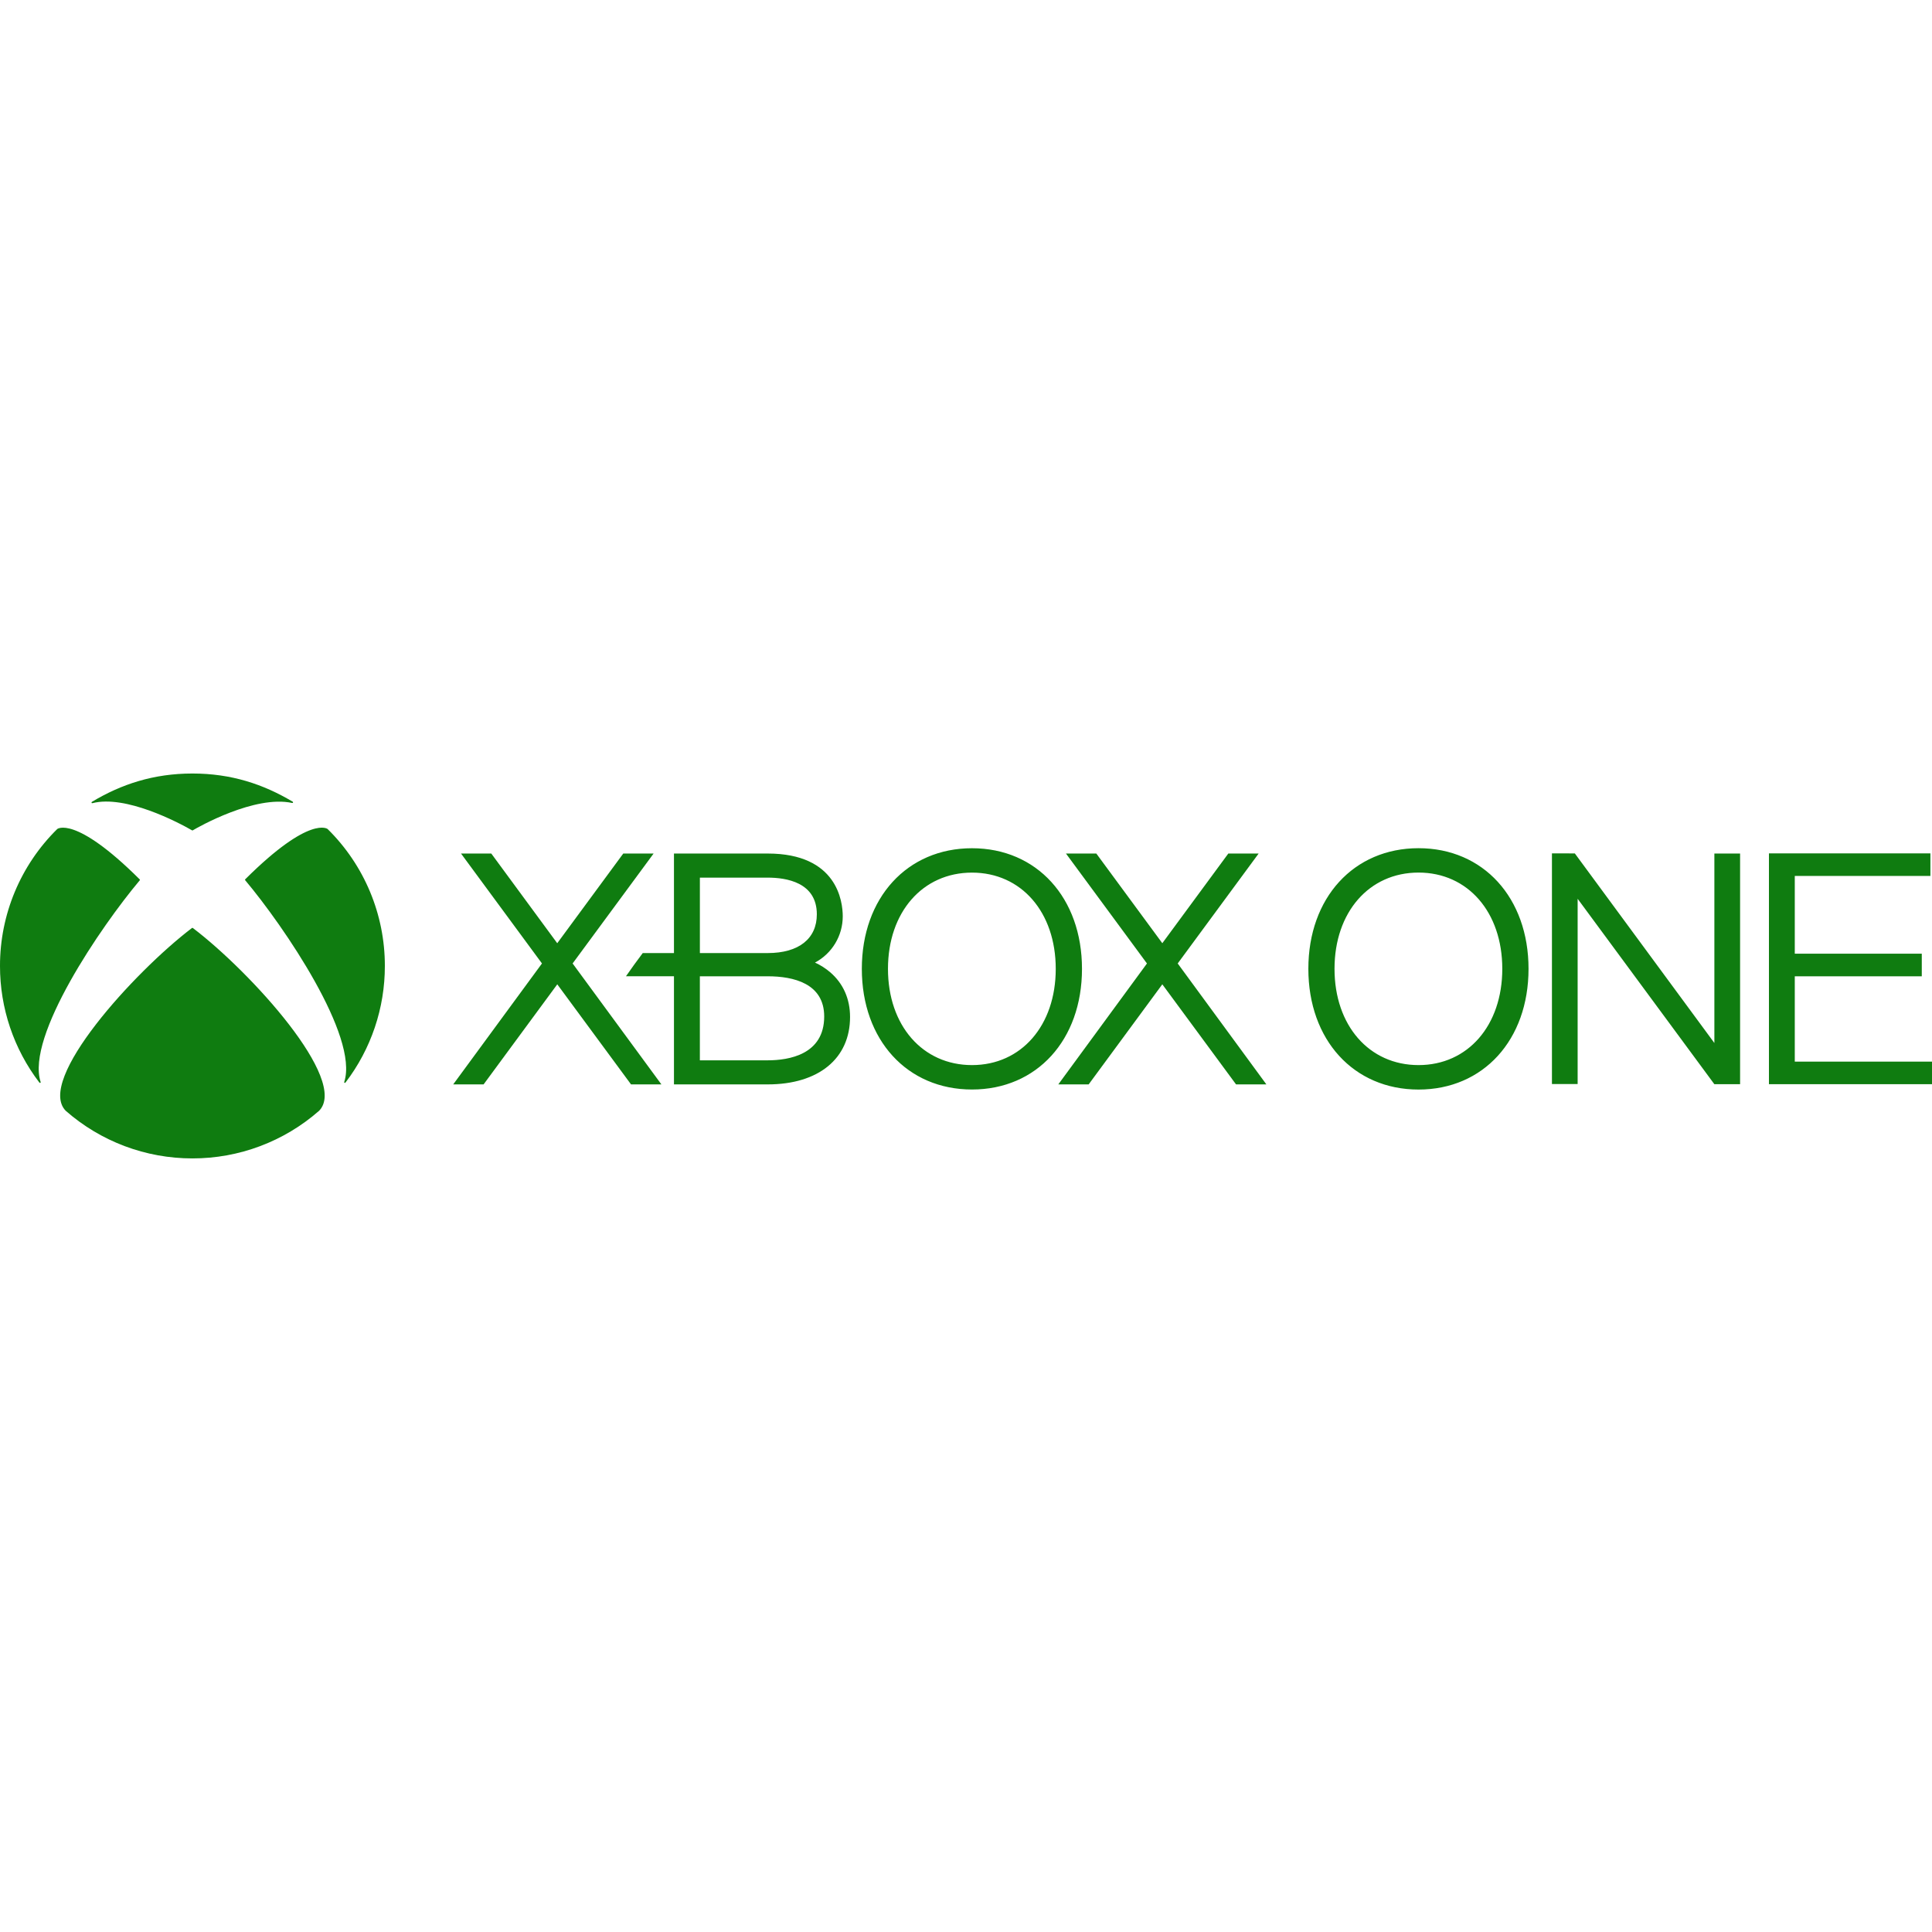
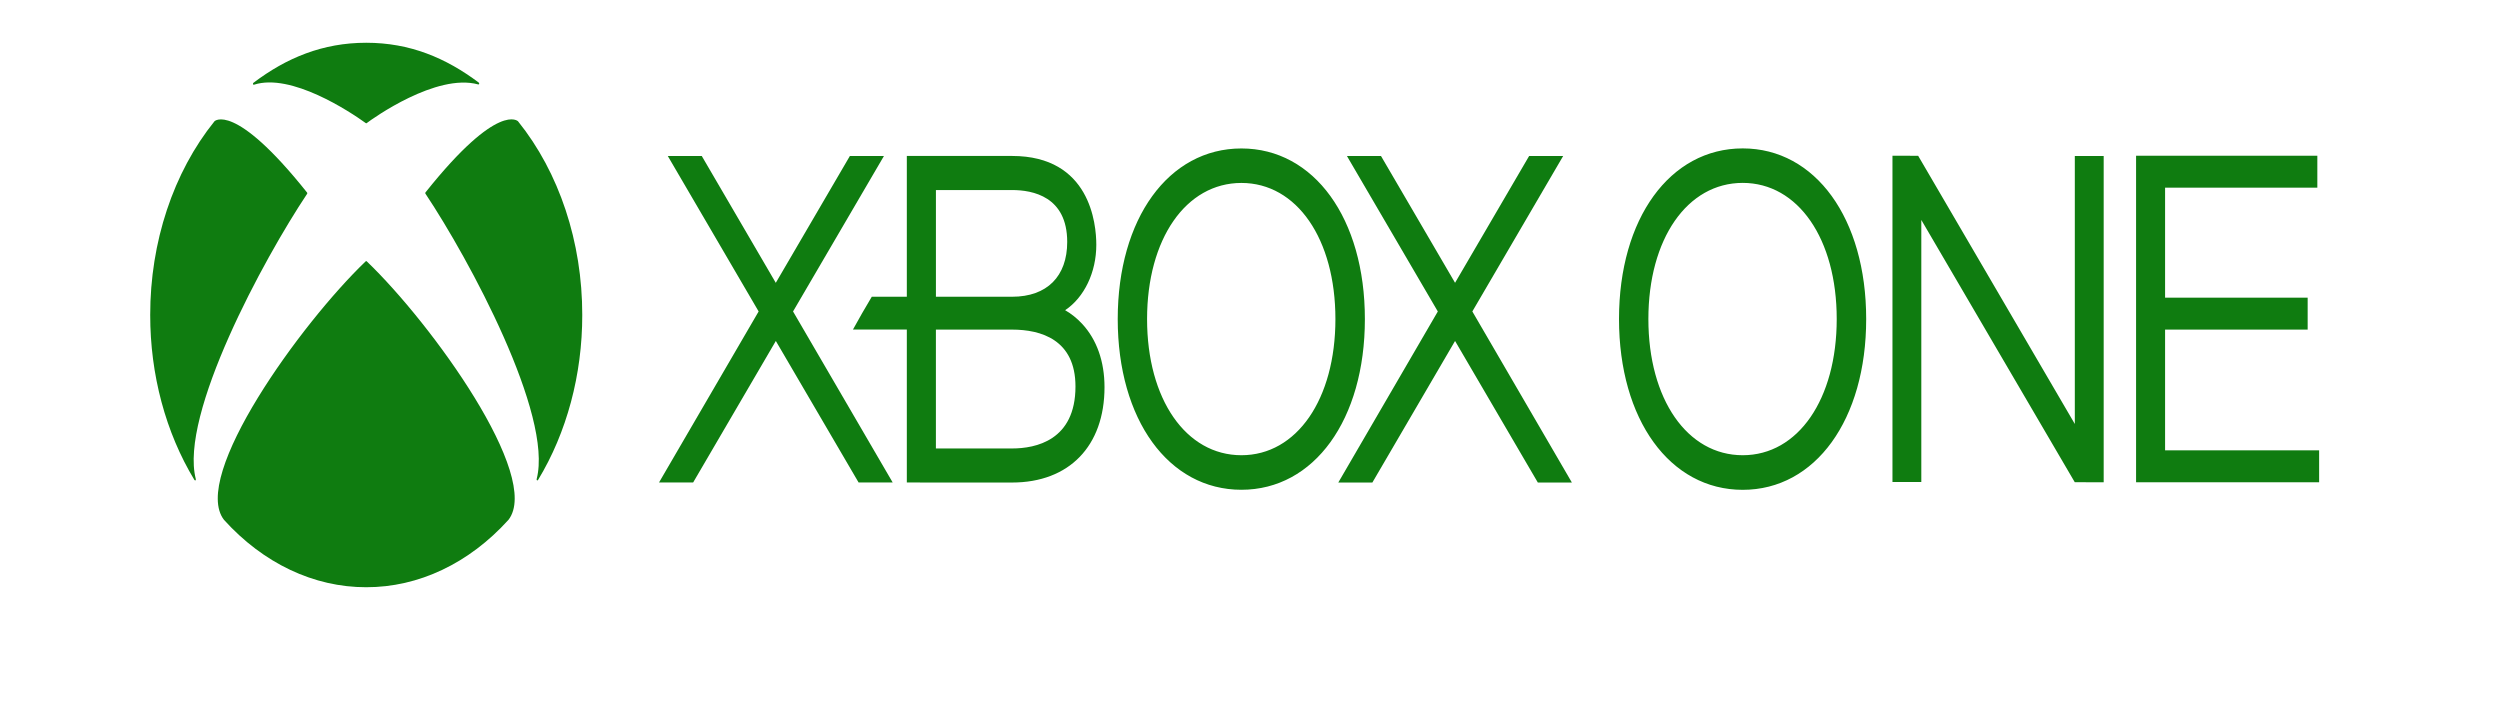
- <svg xmlns="http://www.w3.org/2000/svg" width="800px" height="800px" viewBox="0 -38.23 95.487 95.487">
-   <path fill="#0F7C10" d="M61.091 15.366l-3.645-4.947-3.641 4.947h-1.5l4.382-5.977-4.002-5.433h1.5l3.261 4.431 3.261-4.431h1.499l-3.999 5.432 4.383 5.978zM32.688 15.364l-4.387-5.976 4.002-5.432h-1.5l-3.262 4.432-3.259-4.432h-1.496l4 5.432-4.386 5.976h1.502l3.641-4.945 3.644 4.945z" />
-   <path fill="#0F7C10" d="M41.028 9.82a3.197 3.197 0 0 0-.748-.476 2.585 2.585 0 0 0 1.372-2.285c0-.73-.269-3.104-3.709-3.104H33.31v4.919h-1.543c-.2.261-.655.888-.828 1.145h2.371v5.345l4.634.001c2.51 0 4.069-1.274 4.069-3.331 0-.898-.339-1.661-.985-2.214m-6.437-4.674h3.353c.907 0 2.427.226 2.427 1.813 0 1.2-.885 1.915-2.427 1.915h-3.353V5.146zm3.352 9.029H34.59v-4.153h3.353c1.271 0 2.792.351 2.792 1.987 0 1.884-1.749 2.166-2.792 2.166M48.04 3.693c-3.205 0-5.445 2.451-5.445 5.961 0 3.515 2.24 5.964 5.445 5.964 3.202 0 5.436-2.449 5.436-5.964 0-3.51-2.234-5.961-5.436-5.961m0 10.718c-2.442 0-4.153-1.957-4.153-4.757s1.711-4.756 4.153-4.756c2.438 0 4.139 1.956 4.139 4.756s-1.701 4.757-4.139 4.757M2.838 2.735l-.009.008v.001A9.48 9.48 0 0 0 0 9.511a9.47 9.47 0 0 0 1.944 5.761c.013.016.033.025.051.016.017-.01.018-.031.011-.049-.725-2.242 2.981-7.676 4.896-9.954.006-.008.014-.017.014-.028 0-.013-.009-.023-.018-.031C3.677 2.02 2.817 2.753 2.829 2.743M16.184 2.735l.009.008v.001a9.478 9.478 0 0 1 2.828 6.767 9.47 9.47 0 0 1-1.944 5.761c-.012.016-.033.025-.051.016-.016-.01-.017-.031-.011-.049.725-2.242-2.978-7.68-4.892-9.959-.007-.008-.014-.017-.014-.027 0-.014.008-.024.018-.032 3.222-3.206 4.076-2.468 4.065-2.478M9.511 0c1.919 0 3.498.526 4.954 1.392.018.009.023.029.016.047-.007.017-.027.021-.046.016-1.841-.398-4.64 1.193-4.904 1.352-.006.004-.012.008-.02.008-.009 0-.015-.004-.021-.008-.702-.403-3.289-1.759-4.918-1.342-.018.004-.038.001-.046-.017a.038.038 0 0 1 .016-.047C5.998.526 7.597 0 9.511 0M9.511 7.628c.011 0 .023.009.03.015 2.846 2.164 7.717 7.514 6.23 9.027l.002-.002-.001.002h-.002a9.471 9.471 0 0 1-6.26 2.353 9.476 9.476 0 0 1-6.261-2.353l-.002-.002.002.002c-1.484-1.513 3.386-6.863 6.229-9.027.008-.006.021-.015.033-.015M84.731 3.956v9.363l-6.897-9.37-1.131-.002v11.4h1.27V6.191l6.756 9.163 1.273.002v-11.4zM70.11 3.691c-3.205 0-5.446 2.452-5.446 5.961 0 3.515 2.241 5.968 5.446 5.968 3.202 0 5.436-2.453 5.436-5.968 0-3.508-2.234-5.961-5.436-5.961m0 10.72c-2.442 0-4.153-1.957-4.153-4.759 0-2.799 1.711-4.756 4.153-4.756 2.438 0 4.139 1.957 4.139 4.756 0 2.802-1.701 4.759-4.139 4.759M88.705 14.24v-4.218h6.277V8.906h-6.277V5.063h6.703V3.948h-7.98v11.408h8.059V14.24z" />
+ <svg xmlns="http://www.w3.org/2000/svg" version="1.1" x="0px" y="0px" width="800" height="230" viewBox="-48.423 -13.517 800 230" enable-background="new -48.423 -13.517 800 230" xml:space="preserve" id="svg1">
+   <defs id="defs1">
+     <style type="text/css" id="style6">
+    
+     .fil0 {fill:#02ABCA}
+     .fil1 {fill:#8B8B8B;fill-rule:nonzero}
+    
+   </style>
+   </defs>
+   <path fill-rule="evenodd" clip-rule="evenodd" d="m 715.752,114.432 v -6.248 h -0.04 l -2.388,6.248 h -1.086 l -2.389,-6.248 h -0.037 v 6.248 h -1.457 v -7.996 h 2.252 l 2.192,5.667 2.176,-5.667 h 2.23 v 7.996 z m -11.472,0 h -1.552 v -6.734 h -2.444 v -1.262 h 6.442 v 1.262 h -2.446 z m -49.948,-23.077 -73.525,-0.026 -12.692,24.302 h -16.719 c 0,0 52.105,-98.644 54.18,-102.013 2.074,-3.371 8.018,-14.015 17.611,-13.497 9.591,0.518 13.601,7.819 15.417,10.93 1.813,3.111 55.615,104.58 55.615,104.58 h -26.765 z m -31.436,-58.44 c -2.324,-4.667 -7.603,-5.816 -10.455,-0.373 -1.189,2.247 -23.667,44.476 -23.667,44.476 l 57.965,0.005 z m -94.148,-18.904 0.085,100.591 h -23.91 V 14.119 L 459.535,14.048 V 0.077 L 574.395,0 574.343,14.133 Z M 467.049,185.19 c 3.217,-0.59 6.083,-0.237 6.083,-2.865 0,-2.316 -2.394,-2.747 -4.2,-2.747 -2.511,0 -4.276,1.021 -4.474,3.218 h -4.474 c 0.313,-5.221 4.749,-6.751 9.222,-6.751 3.964,0 8.124,1.61 8.124,5.888 v 10.439 c 0,1.097 0.236,1.53 1.061,1.53 0.274,0 0.628,0 1.098,-0.08 v 3.101 c -0.667,0.236 -2.078,0.51 -2.824,0.51 -1.806,0 -3.102,-0.627 -3.455,-2.471 -1.766,1.728 -4.63,2.471 -7.023,2.471 -3.651,0 -6.946,-1.961 -6.946,-5.925 -10e-4,-5.063 4.041,-5.887 7.808,-6.318 z m 0.785,8.712 c 1.961,0 5.022,-1.021 5.022,-3.848 v -3.334 c -1.373,0.903 -3.531,0.863 -5.495,1.216 -1.922,0.314 -3.648,1.021 -3.648,3.374 0,2.002 2.552,2.592 4.121,2.592 z M 448.409,191.9 v -11.97 h -3.376 v -3.336 h 3.376 v -6.084 h 4.474 v 6.084 h 4.043 v 3.336 h -4.043 v 10.832 c 0,1.845 0.156,2.786 2.159,2.786 0.627,0 1.255,0 1.884,-0.157 v 3.454 c -0.982,0.077 -1.924,0.234 -2.904,0.234 -4.672,0.001 -5.535,-1.804 -5.613,-5.179 z M 419.671,0.708 h 24.313 v 114.546 h -24.313 z m 3.23,190.33 7.182,-22.175 h 4.983 l -9.575,28.022 h -5.455 l -9.341,-28.022 h 5.103 l 7.025,22.175 z m -18.481,6.139 c -3.71,0 -6.35,-2.778 -6.35,-6.453 0,-3.883 2.933,-6.452 6.35,-6.452 3.382,0 6.315,2.569 6.315,6.452 0,3.883 -2.933,6.453 -6.315,6.453 z m 0,-11.784 c -2.794,0 -4.969,2.191 -4.969,5.331 0,2.934 1.897,5.332 4.969,5.332 2.761,0 4.935,-2.174 4.935,-5.332 0,-3.14 -2.174,-5.331 -4.935,-5.331 z m 1.001,5.884 2.002,3.14 h -1.329 l -1.846,-3.053 h -1.104 v 3.053 h -1.174 v -7.142 h 2.709 c 1.726,0 2.604,0.604 2.604,2.053 10e-4,1.292 -0.791,1.829 -1.862,1.949 z m -0.862,-3.003 h -1.415 v 2.089 h 1.312 c 0.88,0 1.656,-0.087 1.656,-1.123 0,-0.862 -0.847,-0.966 -1.553,-0.966 z m -71.81,-72.665 c -9.573,-0.518 -13.575,-7.804 -15.386,-10.908 -1.812,-3.105 -55.51,-104.378 -55.51,-104.378 h 26.714 l 44.471,82.557 c 2.319,4.658 7.59,5.805 10.437,0.371 2.328,-4.398 44.242,-82.928 44.242,-82.928 h 16.688 c 0,0 -52.007,98.453 -54.077,101.816 -2.072,3.364 -8.005,13.988 -17.579,13.47 z m -65.61,60.985 -7.889,21.388 c -1.453,3.651 -2.512,6.948 -7.183,6.948 -1.059,0 -2.079,-0.079 -3.1,-0.236 v -3.769 c 0.706,0.118 1.413,0.274 2.119,0.274 2.08,0 2.59,-1.097 3.139,-2.824 l 0.51,-1.57 -7.692,-20.211 h 4.906 l 5.298,15.149 h 0.078 l 5.142,-15.149 z M 192.749,31.606 v 52.439 c 0,19.174 -8.632,31.137 -32.558,31.137 h -51.396 v -14.178 h 44.842 c 9.177,0 14.66,-7.454 14.66,-16.958 v -52.44 c 0,-16.715 8.118,-31.136 31.88,-31.136 h 51.043 v 14.18 h -44.161 c -11.928,-0.516 -14.31,9.254 -14.31,16.956 z M 91.854,64.053 h -55 c -7.539,0 -13.11,5.736 -13.11,15.568 v 35.723 H 0 V 80.932 C 0,61.595 12.127,48.566 29.333,48.566 h 55.638 c 13.644,-0.519 16.898,-7.291 16.898,-17.124 0,-7.538 -3.771,-17.829 -16.898,-16.793 H 0 V 0.471 h 91.854 c 24.089,0 33.594,13.928 33.594,30.972 0,19.337 -9.505,32.61 -33.594,32.61 z m 121.914,113.483 c 0,3.453 -1.531,8.635 -9.537,8.595 h -7.457 v 10.755 h -4.905 v -28.022 h 12.362 c 8.006,-0.001 9.537,5.179 9.537,8.672 z m -16.994,-4.669 v 9.262 h 7.182 c 2.198,0 4.906,-1.1 4.906,-4.632 0,-3.689 -2.237,-4.63 -4.827,-4.63 z m 25.43,24.018 h -4.474 v -28.022 h 4.474 z m 11.773,-11.695 c 3.218,-0.59 6.083,-0.237 6.083,-2.865 0,-2.316 -2.394,-2.747 -4.2,-2.747 -2.512,0 -4.278,1.021 -4.474,3.218 h -4.474 c 0.313,-5.221 4.749,-6.751 9.222,-6.751 3.964,0 8.125,1.61 8.125,5.888 v 10.439 c 0,1.097 0.235,1.53 1.059,1.53 0.275,0 0.628,0 1.099,-0.08 v 3.101 c -0.667,0.236 -2.079,0.51 -2.826,0.51 -1.804,0 -3.1,-0.627 -3.453,-2.471 -1.767,1.728 -4.631,2.471 -7.024,2.471 -3.65,0 -6.947,-1.961 -6.947,-5.925 0,-5.063 4.042,-5.887 7.81,-6.318 z m 0.785,8.712 c 1.962,0 5.023,-1.021 5.023,-3.848 v -3.334 c -1.374,0.903 -3.532,0.863 -5.495,1.216 -1.923,0.314 -3.649,1.021 -3.649,3.374 0.001,2.002 2.551,2.592 4.121,2.592 z m 46.032,-0.354 c 4.317,0 5.926,-2.12 5.926,-4.238 0,-2.159 -1.177,-3.023 -2.315,-3.454 -1.962,-0.746 -4.513,-1.256 -8.359,-2.315 -4.788,-1.296 -6.2,-4.198 -6.2,-7.104 0,-5.61 5.18,-8.241 10.243,-8.241 5.848,0 10.753,3.101 10.753,8.948 h -4.906 c -0.235,-3.611 -2.669,-4.945 -6.044,-4.945 -2.276,0 -5.141,0.824 -5.141,3.65 0,1.962 1.334,3.06 3.336,3.609 0.431,0.119 6.632,1.727 8.083,2.16 3.689,1.098 5.456,4.237 5.456,7.142 0,6.279 -5.573,8.791 -11.146,8.791 -6.397,0 -11.577,-3.061 -11.695,-10.008 h 4.905 c 10e-4,4.317 3.18,6.005 7.104,6.005 z m 16.011,-23.038 h 4.475 v 6.084 h 4.041 v 3.336 h -4.041 v 10.832 c 0,1.845 0.156,2.786 2.157,2.786 0.628,0 1.257,0 1.884,-0.157 v 3.454 c -0.981,0.077 -1.923,0.234 -2.904,0.234 -4.67,0 -5.534,-1.805 -5.612,-5.18 v -11.97 h -3.375 v -3.336 h 3.375 z m 18.641,14.68 c 3.218,-0.59 6.083,-0.237 6.083,-2.865 0,-2.316 -2.394,-2.747 -4.199,-2.747 -2.512,0 -4.278,1.021 -4.475,3.218 h -4.474 c 0.314,-5.221 4.749,-6.751 9.223,-6.751 3.964,0 8.124,1.61 8.124,5.888 v 10.439 c 0,1.097 0.234,1.53 1.06,1.53 0.275,0 0.627,0 1.099,-0.08 v 3.101 c -0.667,0.236 -2.08,0.51 -2.825,0.51 -1.806,0 -3.101,-0.627 -3.455,-2.471 -1.765,1.728 -4.63,2.471 -7.024,2.471 -3.65,0 -6.946,-1.961 -6.946,-5.925 -10e-4,-5.063 4.041,-5.887 7.809,-6.318 z m 0.784,8.712 c 1.962,0 5.023,-1.021 5.023,-3.848 v -3.334 c -1.374,0.903 -3.531,0.863 -5.494,1.216 -1.922,0.314 -3.649,1.021 -3.649,3.374 0,2.002 2.55,2.592 4.12,2.592 z m 15.854,-23.392 h 4.474 v 6.084 h 4.042 v 3.336 h -4.042 v 10.832 c 0,1.845 0.157,2.786 2.158,2.786 0.628,0 1.256,0 1.885,-0.157 v 3.454 c -0.981,0.077 -1.923,0.234 -2.905,0.234 -4.67,0 -5.533,-1.805 -5.612,-5.18 v -11.97 h -3.375 v -3.336 h 3.375 z m 16.522,2.591 h -4.474 v -4.238 h 4.474 z m 0,23.784 h -4.474 v -20.291 h 4.474 z m 14.363,-20.841 c 6.515,0 10.242,4.475 10.242,10.676 0,6.238 -3.728,10.712 -10.242,10.712 -6.514,0 -10.242,-4.474 -10.242,-10.712 0,-6.201 3.728,-10.676 10.242,-10.676 z m 0,17.858 c 4.004,0 5.769,-3.651 5.769,-7.182 0,-3.494 -1.765,-7.143 -5.769,-7.143 -4.003,0 -5.769,3.648 -5.769,7.143 0.001,3.53 1.766,7.182 5.769,7.182 z m 18.405,-14.324 0.078,0.077 c 1.334,-2.236 3.65,-3.61 6.318,-3.61 4.396,0 7.182,2.354 7.182,6.908 v 13.933 h -4.473 v -12.757 c -0.079,-3.177 -1.336,-4.551 -3.964,-4.551 -2.983,0 -4.906,2.354 -4.906,5.337 v 11.971 h -4.475 v -20.291 h 4.239 v 2.983 z m 60.638,-6.477 h -4.474 v -4.238 h 4.474 z m 0,23.784 h -4.474 v -20.291 h 4.474 z" id="path1" style="display:none" />
+   <style id="style1">.st0{fill:#a09d9e}.st1{fill:#231f20}.st2{fill:#cf181f}</style>
+   <style id="style1-6">.st0{fill:#a09d9e}.st1{fill:#231f20}.st2{fill:#cf181f}</style>
+   <g id="g7" transform="matrix(7.268571,0,0,9.158829,-0.3554475,0.1660713)">
+     <path fill="#0f7c10" d="m 61.091,15.366 -3.645,-4.947 -3.641,4.947 h -1.5 L 56.687,9.389 52.685,3.956 h 1.5 l 3.261,4.431 3.261,-4.431 h 1.499 l -3.999,5.432 4.383,5.978 z M 32.688,15.364 28.301,9.388 32.303,3.956 h -1.5 L 27.541,8.388 24.282,3.956 h -1.496 l 4,5.432 -4.386,5.976 h 1.502 l 3.641,-4.945 3.644,4.945 z" id="path1-7" />
+     <path fill="#0f7c10" d="M 41.028,9.82 A 3.197,3.197 0 0 0 40.28,9.344 2.585,2.585 0 0 0 41.652,7.059 c 0,-0.73 -0.269,-3.104 -3.709,-3.104 H 33.31 v 4.919 h -1.543 c -0.2,0.261 -0.655,0.888 -0.828,1.145 h 2.371 v 5.345 l 4.634,10e-4 c 2.51,0 4.069,-1.274 4.069,-3.331 0,-0.898 -0.339,-1.661 -0.985,-2.214 M 34.591,5.146 h 3.353 c 0.907,0 2.427,0.226 2.427,1.813 0,1.2 -0.885,1.915 -2.427,1.915 h -3.353 z m 3.352,9.029 H 34.59 v -4.153 h 3.353 c 1.271,0 2.792,0.351 2.792,1.987 0,1.884 -1.749,2.166 -2.792,2.166 M 48.04,3.693 c -3.205,0 -5.445,2.451 -5.445,5.961 0,3.515 2.24,5.964 5.445,5.964 3.202,0 5.436,-2.449 5.436,-5.964 0,-3.51 -2.234,-5.961 -5.436,-5.961 m 0,10.718 c -2.442,0 -4.153,-1.957 -4.153,-4.757 0,-2.8 1.711,-4.756 4.153,-4.756 2.438,0 4.139,1.956 4.139,4.756 0,2.8 -1.701,4.757 -4.139,4.757 M 2.838,2.735 2.829,2.743 V 2.744 A 9.48,9.48 0 0 0 0,9.511 9.47,9.47 0 0 0 1.944,15.272 c 0.013,0.016 0.033,0.025 0.051,0.016 0.017,-0.01 0.018,-0.031 0.011,-0.049 C 1.281,12.997 4.987,7.563 6.902,5.285 6.908,5.277 6.916,5.268 6.916,5.257 6.916,5.244 6.907,5.234 6.898,5.226 3.677,2.02 2.817,2.753 2.829,2.743 m 13.355,-0.008 0.009,0.008 v 0.001 a 9.478,9.478 0 0 1 2.828,6.767 9.47,9.47 0 0 1 -1.944,5.761 c -0.012,0.016 -0.033,0.025 -0.051,0.016 C 17.01,15.278 17.009,15.257 17.015,15.239 17.74,12.997 14.037,7.559 12.123,5.28 12.116,5.272 12.109,5.263 12.109,5.253 c 0,-0.014 0.008,-0.024 0.018,-0.032 3.222,-3.206 4.076,-2.468 4.065,-2.478 M 9.511,0 c 1.919,0 3.498,0.526 4.954,1.392 0.018,0.009 0.023,0.029 0.016,0.047 C 14.474,1.456 14.454,1.46 14.435,1.455 12.594,1.057 9.795,2.648 9.531,2.807 9.525,2.811 9.519,2.815 9.511,2.815 9.502,2.815 9.496,2.811 9.49,2.807 8.788,2.404 6.201,1.048 4.572,1.465 4.554,1.469 4.534,1.466 4.526,1.448 A 0.038,0.038 0 0 1 4.542,1.401 C 5.998,0.526 7.597,0 9.511,0 m 0,7.628 c 0.011,0 0.023,0.009 0.03,0.015 2.846,2.164 7.717,7.514 6.23,9.027 l 0.002,-0.002 -10e-4,0.002 H 15.77 A 9.471,9.471 0 0 1 9.51,19.023 9.476,9.476 0 0 1 3.249,16.67 L 3.247,16.668 3.249,16.67 C 1.765,15.157 6.635,9.807 9.478,7.643 9.486,7.637 9.499,7.628 9.511,7.628 m 75.22,-3.672 v 9.363 L 77.834,3.949 76.703,3.947 v 11.4 h 1.27 V 6.191 l 6.756,9.163 1.273,0.002 V 3.956 Z M 70.11,3.691 c -3.205,0 -5.446,2.452 -5.446,5.961 0,3.515 2.241,5.968 5.446,5.968 3.202,0 5.436,-2.453 5.436,-5.968 0,-3.508 -2.234,-5.961 -5.436,-5.961 m 0,10.72 c -2.442,0 -4.153,-1.957 -4.153,-4.759 0,-2.799 1.711,-4.756 4.153,-4.756 2.438,0 4.139,1.957 4.139,4.756 0,2.802 -1.701,4.759 -4.139,4.759 M 88.705,14.24 v -4.218 h 6.277 V 8.906 H 88.705 V 5.063 h 6.703 V 3.948 h -7.98 v 11.408 h 8.059 V 14.24 Z" id="path2" />
+   </g>
</svg>
